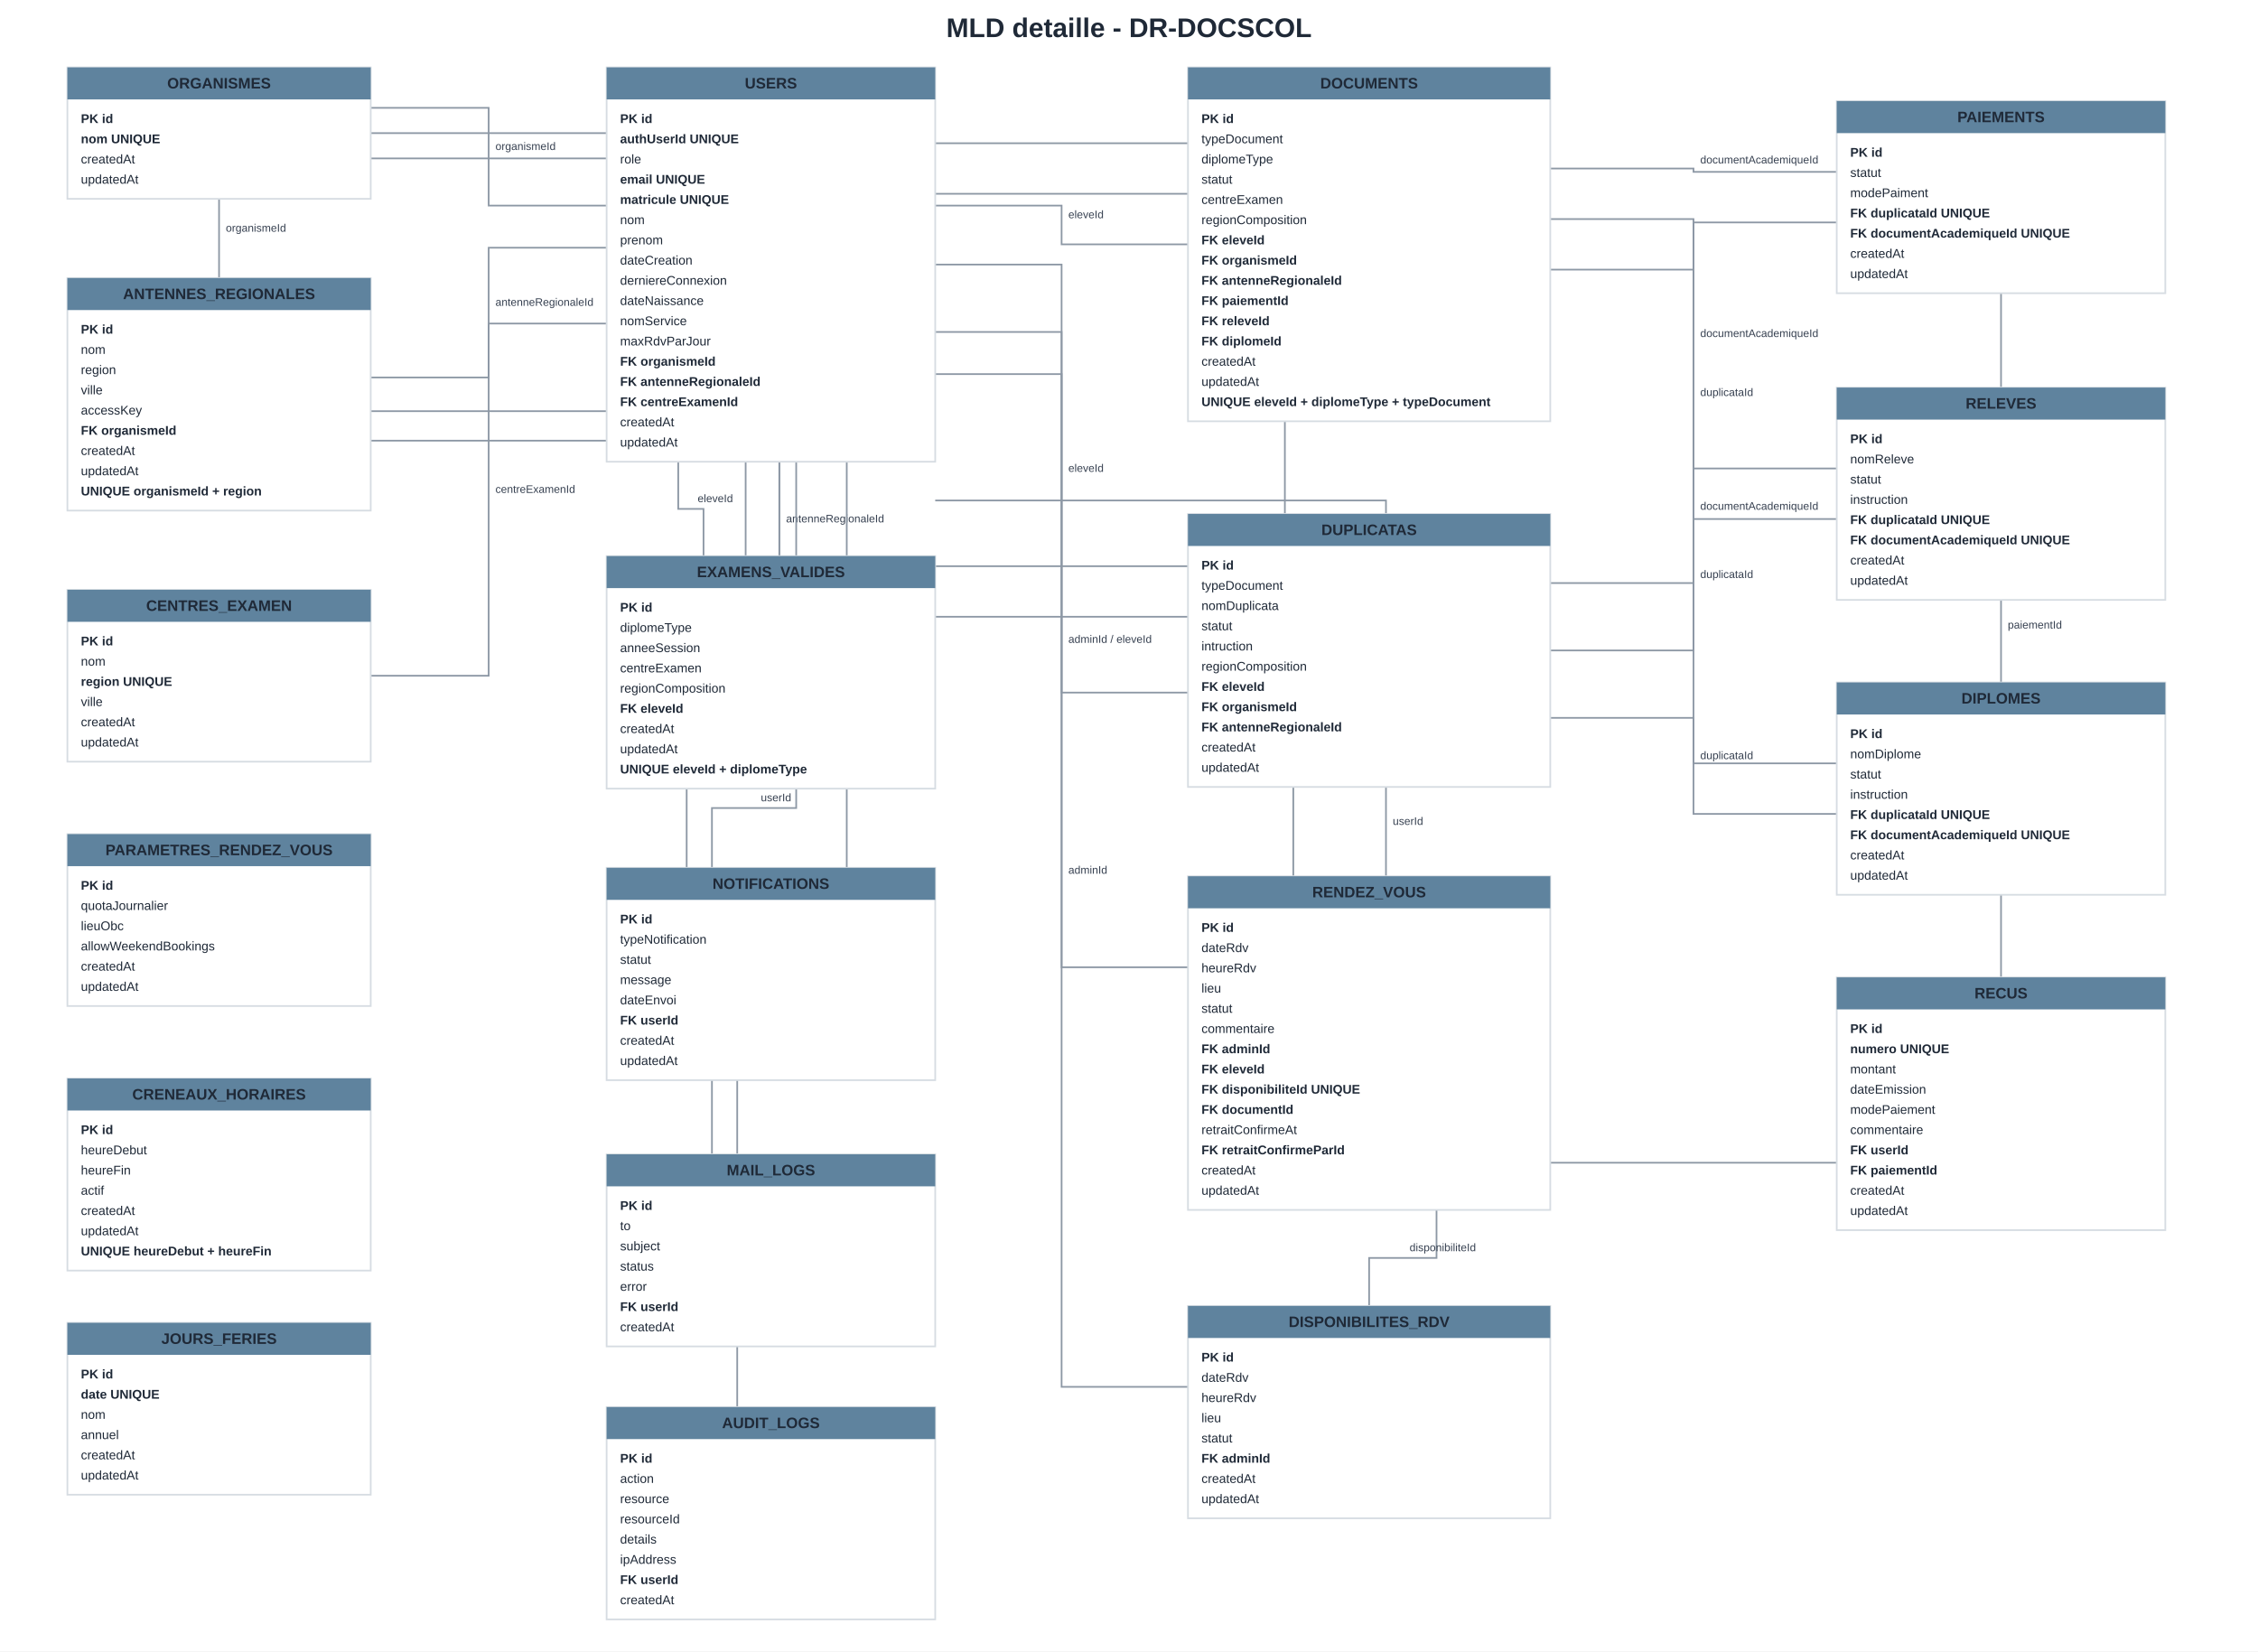
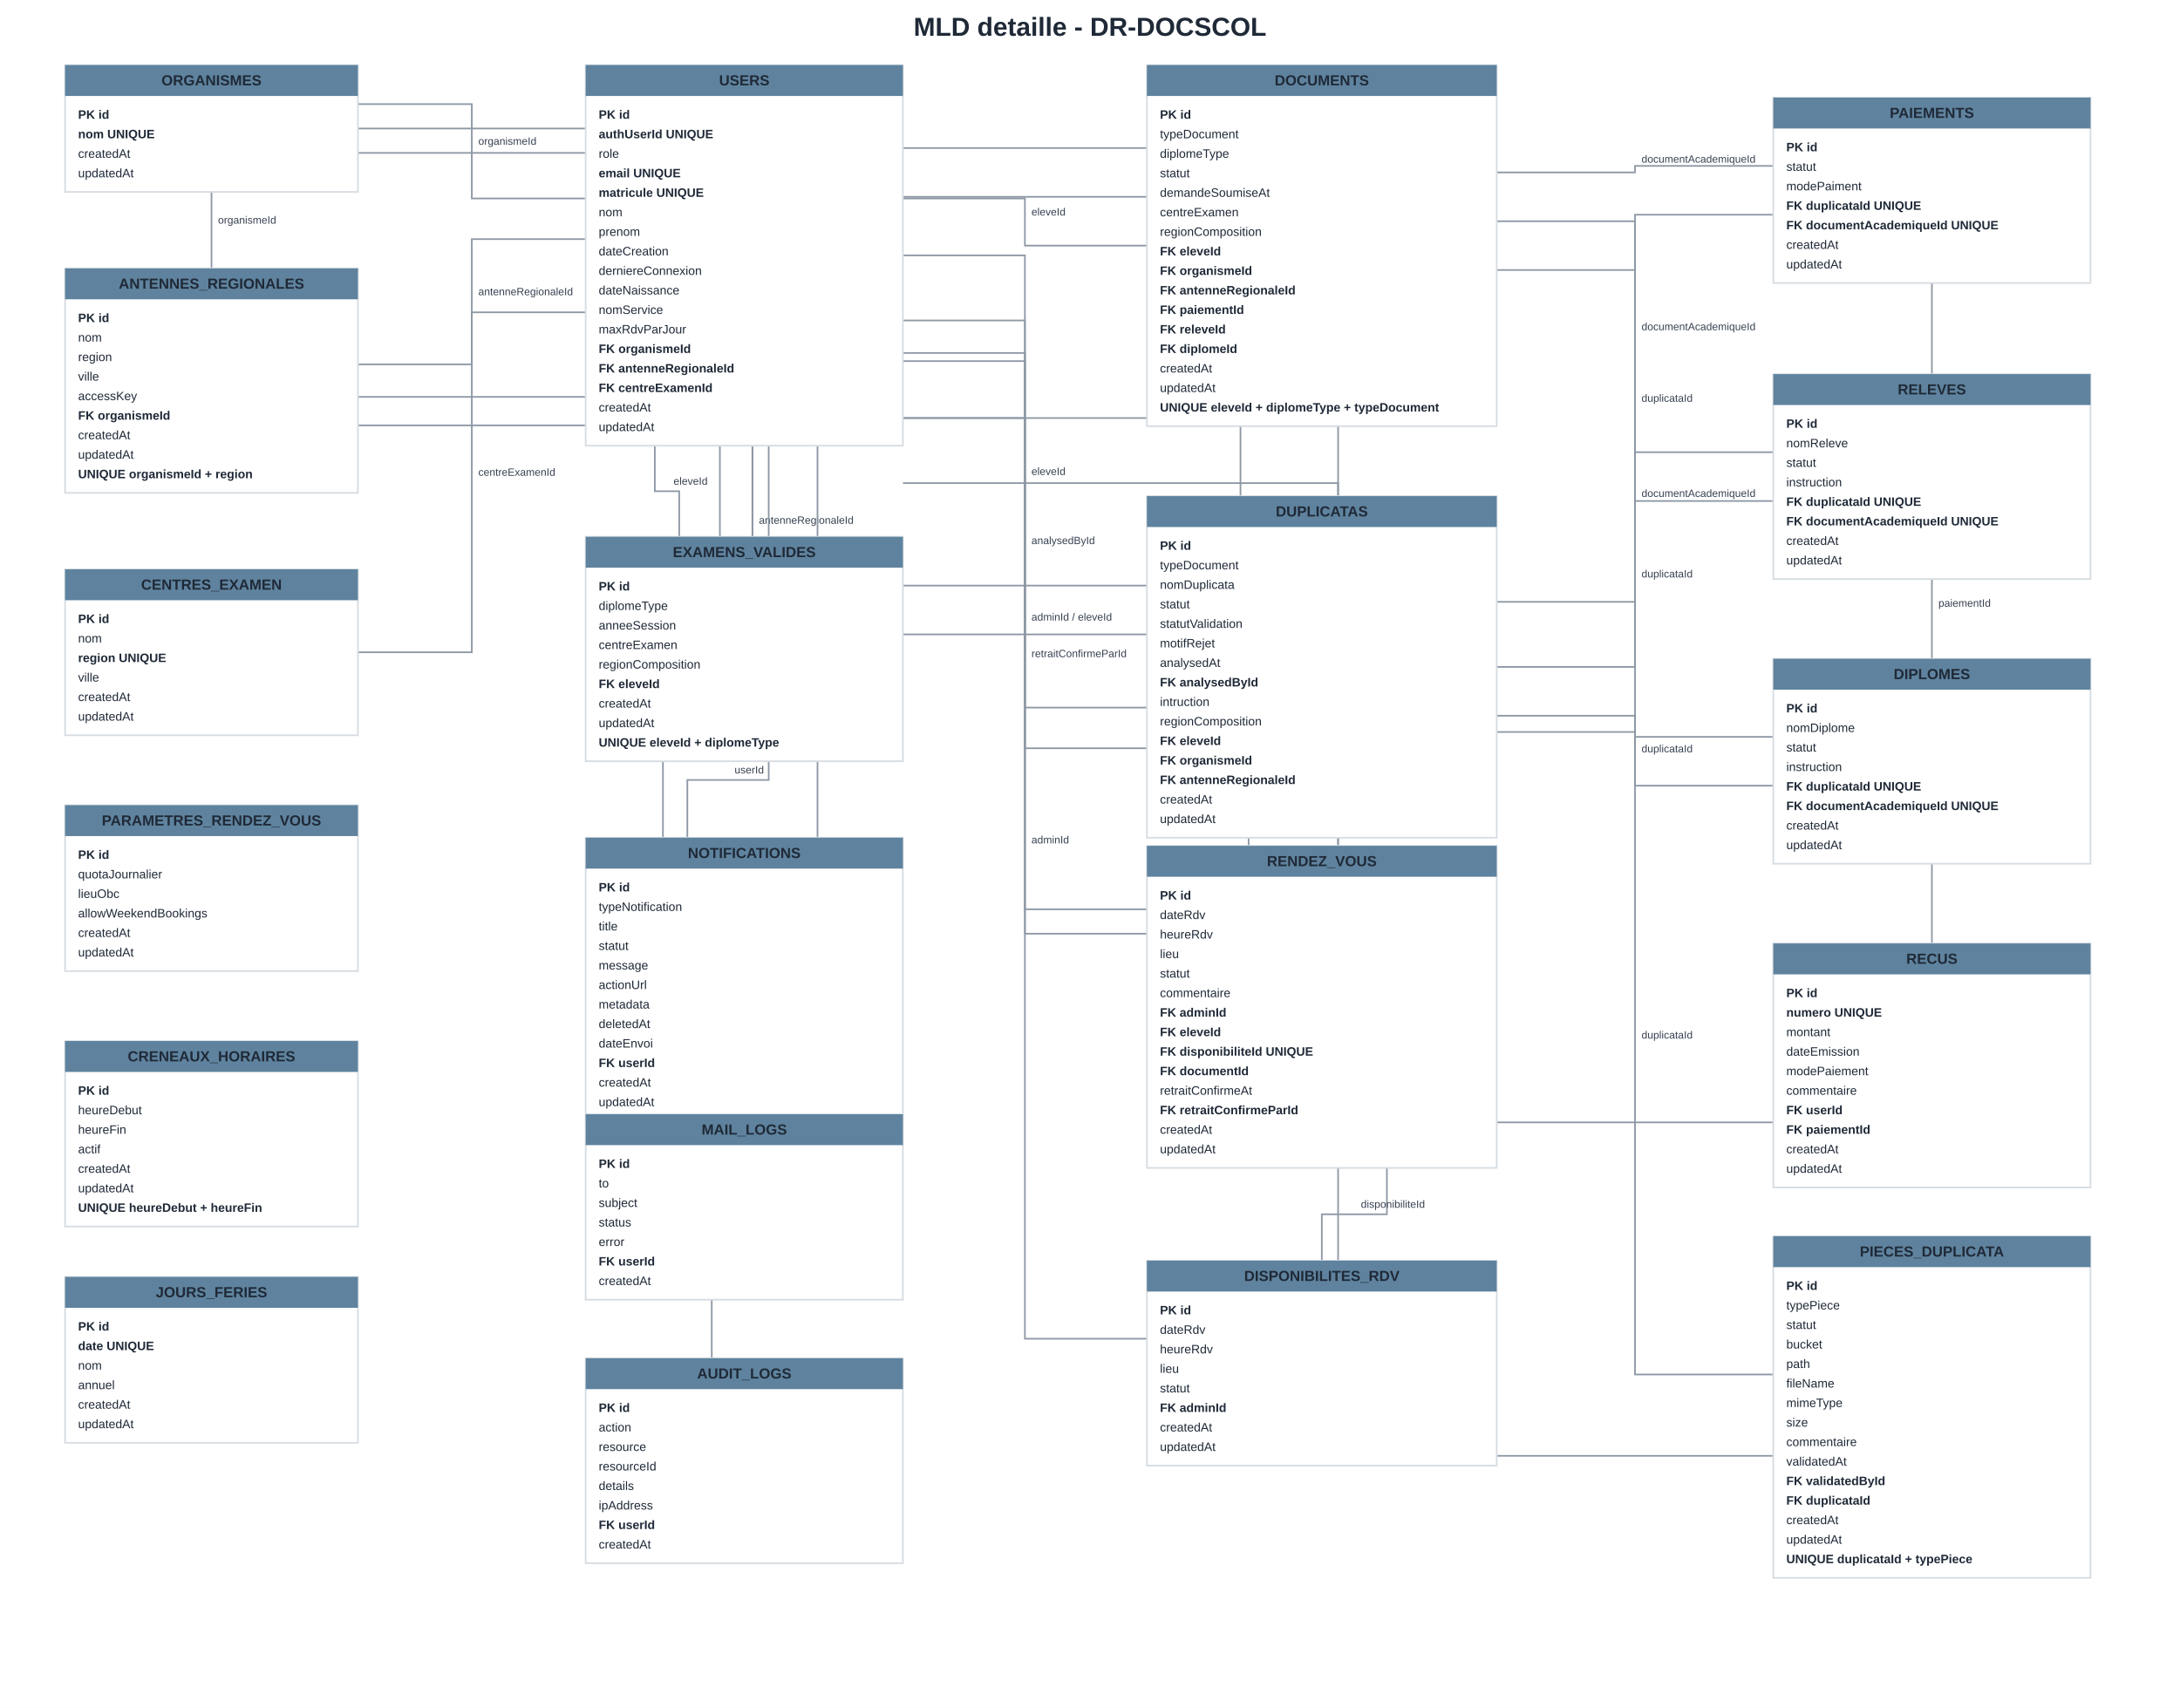
- <svg xmlns="http://www.w3.org/2000/svg" width="2680" height="1960" viewBox="0 0 2680 1960">
+ <svg xmlns="http://www.w3.org/2000/svg" width="2680" height="2100" viewBox="0 0 2680 2100">
  <defs>
    <style>
      .canvas { fill: #fff; }
      .table,.entity { fill: #fff; stroke: #d6dce2; stroke-width: 2; }
      .header { fill: #5f839e; }
      .line { stroke: #8d98a5; stroke-width: 2; fill: none; }
      .assoc { fill: #5f839e; stroke: #d6dce2; stroke-width: 2; }
      .title { fill: #1f2937; font: 700 18px Arial, sans-serif; text-anchor: middle; }
      .field { fill: #1f2937; font: 15px Arial, sans-serif; }
      .key { font-weight: 700; }
      .caption { fill: #1f2937; font: 700 32px Arial, sans-serif; text-anchor: middle; }
      .relLabel { fill: #374151; font: 13px Arial, sans-serif; }
      .card { fill: #374151; font: 13px Arial, sans-serif; }
      .assocText { fill: #1f2937; font: 15px Arial, sans-serif; text-anchor: middle; }
    </style>
  </defs>
-   <rect class="canvas" width="2680" height="1960" />
+   <rect class="canvas" width="2680" height="2100" />
  <text class="caption" x="1340" y="44">MLD detaille - DR-DOCSCOL</text>
  <path class="line" d="M260 236 V283 H260 V330" />
  <text class="relLabel" x="268" y="275">organismeId</text>
  <path class="line" d="M440 128 H580 V244 H720" />
  <text class="relLabel" x="588" y="178">organismeId</text>
-   <path class="line" d="M440 158 H925 V170 H1410" />
-   <text class="relLabel" x="933" y="156">organismeId</text>
-   <path class="line" d="M440 188 H925 V672 H1410" />
-   <text class="relLabel" x="933" y="422">organismeId</text>
+   <path class="line" d="M440 158 H925 V182 H1410" />
+   <text class="relLabel" x="933" y="162">organismeId</text>
+   <path class="line" d="M440 188 H925 V720 H1410" />
+   <text class="relLabel" x="933" y="446">organismeId</text>
  <path class="line" d="M440 448 H580 V294 H720" />
  <text class="relLabel" x="588" y="363">antenneRegionaleId</text>
-   <path class="line" d="M440 488 H925 V230 H1410" />
-   <text class="relLabel" x="933" y="351">antenneRegionaleId</text>
-   <path class="line" d="M440 523 H925 V732 H1410" />
-   <text class="relLabel" x="933" y="620">antenneRegionaleId</text>
+   <path class="line" d="M440 488 H925 V242 H1410" />
+   <text class="relLabel" x="933" y="357">antenneRegionaleId</text>
+   <path class="line" d="M440 523 H925 V780 H1410" />
+   <text class="relLabel" x="933" y="644">antenneRegionaleId</text>
  <path class="line" d="M440 802 H580 V384 H720" />
  <text class="relLabel" x="588" y="585">centreExamenId</text>
  <path class="line" d="M805 548 V604 H835 V660" />
  <text class="relLabel" x="828" y="596">eleveId</text>
-   <path class="line" d="M1110 244 H1260 V290 H1410" />
-   <text class="relLabel" x="1268" y="259">eleveId</text>
-   <path class="line" d="M1110 314 H1260 V822 H1410" />
-   <text class="relLabel" x="1268" y="560">eleveId</text>
+   <path class="line" d="M1110 244 H1260 V302 H1410" />
+   <text class="relLabel" x="1268" y="265">eleveId</text>
+   <path class="line" d="M1110 314 H1260 V870 H1410" />
+   <text class="relLabel" x="1268" y="584">eleveId</text>
  <path class="line" d="M1110 394 H1260 V1148 H1410" />
  <text class="relLabel" x="1268" y="763">adminId / eleveId</text>
  <path class="line" d="M1110 444 H1260 V1646 H1410" />
  <text class="relLabel" x="1268" y="1037">adminId</text>
  <path class="line" d="M885 548 V789 H815 V1030" />
  <text class="relLabel" x="858" y="781">userId</text>
  <path class="line" d="M945 548 V959 H845 V1370" />
  <text class="relLabel" x="903" y="951">userId</text>
  <path class="line" d="M1005 548 V1109 H875 V1670" />
  <text class="relLabel" x="948" y="1101">userId</text>
  <path class="line" d="M1110 594 H1645 V1380 H2180" />
  <text class="relLabel" x="1653" y="979">userId</text>
-   <path class="line" d="M1840 200 H2010 V204 H2180" />
-   <text class="relLabel" x="2018" y="194">documentAcademiqueId</text>
-   <path class="line" d="M1840 260 H2010 V556 H2180" />
-   <text class="relLabel" x="2018" y="400">documentAcademiqueId</text>
-   <path class="line" d="M1840 320 H2010 V906 H2180" />
-   <text class="relLabel" x="2018" y="605">documentAcademiqueId</text>
-   <path class="line" d="M1525 500 V770 H1535 V1040" />
-   <text class="relLabel" x="1538" y="762">documentId</text>
-   <path class="line" d="M1840 692 H2010 V264 H2180" />
-   <text class="relLabel" x="2018" y="470">duplicataId</text>
-   <path class="line" d="M1840 772 H2010 V616 H2180" />
-   <text class="relLabel" x="2018" y="686">duplicataId</text>
-   <path class="line" d="M1840 852 H2010 V966 H2180" />
-   <text class="relLabel" x="2018" y="901">duplicataId</text>
+   <path class="line" d="M1840 212 H2010 V204 H2180" />
+   <text class="relLabel" x="2018" y="200">documentAcademiqueId</text>
+   <path class="line" d="M1840 272 H2010 V556 H2180" />
+   <text class="relLabel" x="2018" y="406">documentAcademiqueId</text>
+   <path class="line" d="M1840 332 H2010 V906 H2180" />
+   <text class="relLabel" x="2018" y="611">documentAcademiqueId</text>
+   <path class="line" d="M1525 524 V782 H1535 V1040" />
+   <text class="relLabel" x="1538" y="774">documentId</text>
+   <path class="line" d="M1840 740 H2010 V264 H2180" />
+   <text class="relLabel" x="2018" y="494">duplicataId</text>
+   <path class="line" d="M1840 820 H2010 V616 H2180" />
+   <text class="relLabel" x="2018" y="710">duplicataId</text>
+   <path class="line" d="M1840 900 H2010 V966 H2180" />
+   <text class="relLabel" x="2018" y="925">duplicataId</text>
  <path class="line" d="M2375 348 V754 H2375 V1160" />
  <text class="relLabel" x="2383" y="746">paiementId</text>
  <path class="line" d="M1705 1436 V1493 H1625 V1550" />
  <text class="relLabel" x="1673" y="1485">disponibiliteId</text>
+   <path class="line" d="M1840 880 H2010 V1690 H2180" />
+   <text class="relLabel" x="2018" y="1277">duplicataId</text>
+   <path class="line" d="M1110 514 H1645 V1790 H2180" />
+   <text class="relLabel" x="1653" y="1144">validatedById</text>
+   <path class="line" d="M1110 434 H1260 V920 H1410" />
+   <text class="relLabel" x="1268" y="669">analysedById</text>
+   <path class="line" d="M1110 514 H1260 V1118 H1410" />
+   <text class="relLabel" x="1268" y="808">retraitConfirmeParId</text>
  <g id="ORGANISMES" transform="translate(80 80)">
    <rect class="table" width="360" height="156" />
    <rect class="header" width="360" height="38" />
    <text class="title" x="180" y="25">ORGANISMES</text>
    <text class="field key" x="16" y="66">PK id</text>
    <text class="field key" x="16" y="90">nom UNIQUE</text>
    <text class="field" x="16" y="114">createdAt</text>
    <text class="field" x="16" y="138">updatedAt</text>
  </g>
  <g id="ANTENNES_REGIONALES" transform="translate(80 330)">
    <rect class="table" width="360" height="276" />
    <rect class="header" width="360" height="38" />
    <text class="title" x="180" y="25">ANTENNES_REGIONALES</text>
    <text class="field key" x="16" y="66">PK id</text>
    <text class="field" x="16" y="90">nom</text>
    <text class="field" x="16" y="114">region</text>
    <text class="field" x="16" y="138">ville</text>
    <text class="field" x="16" y="162">accessKey</text>
    <text class="field key" x="16" y="186">FK organismeId</text>
    <text class="field" x="16" y="210">createdAt</text>
    <text class="field" x="16" y="234">updatedAt</text>
    <text class="field key" x="16" y="258">UNIQUE organismeId + region</text>
  </g>
  <g id="CENTRES_EXAMEN" transform="translate(80 700)">
    <rect class="table" width="360" height="204" />
    <rect class="header" width="360" height="38" />
    <text class="title" x="180" y="25">CENTRES_EXAMEN</text>
    <text class="field key" x="16" y="66">PK id</text>
    <text class="field" x="16" y="90">nom</text>
    <text class="field key" x="16" y="114">region UNIQUE</text>
    <text class="field" x="16" y="138">ville</text>
    <text class="field" x="16" y="162">createdAt</text>
    <text class="field" x="16" y="186">updatedAt</text>
  </g>
  <g id="PARAMETRES_RENDEZ_VOUS" transform="translate(80 990)">
    <rect class="table" width="360" height="204" />
    <rect class="header" width="360" height="38" />
    <text class="title" x="180" y="25">PARAMETRES_RENDEZ_VOUS</text>
    <text class="field key" x="16" y="66">PK id</text>
    <text class="field" x="16" y="90">quotaJournalier</text>
    <text class="field" x="16" y="114">lieuObc</text>
    <text class="field" x="16" y="138">allowWeekendBookings</text>
    <text class="field" x="16" y="162">createdAt</text>
    <text class="field" x="16" y="186">updatedAt</text>
  </g>
  <g id="CRENEAUX_HORAIRES" transform="translate(80 1280)">
    <rect class="table" width="360" height="228" />
    <rect class="header" width="360" height="38" />
    <text class="title" x="180" y="25">CRENEAUX_HORAIRES</text>
    <text class="field key" x="16" y="66">PK id</text>
    <text class="field" x="16" y="90">heureDebut</text>
    <text class="field" x="16" y="114">heureFin</text>
    <text class="field" x="16" y="138">actif</text>
    <text class="field" x="16" y="162">createdAt</text>
    <text class="field" x="16" y="186">updatedAt</text>
    <text class="field key" x="16" y="210">UNIQUE heureDebut + heureFin</text>
  </g>
  <g id="JOURS_FERIES" transform="translate(80 1570)">
    <rect class="table" width="360" height="204" />
    <rect class="header" width="360" height="38" />
    <text class="title" x="180" y="25">JOURS_FERIES</text>
    <text class="field key" x="16" y="66">PK id</text>
    <text class="field key" x="16" y="90">date UNIQUE</text>
    <text class="field" x="16" y="114">nom</text>
    <text class="field" x="16" y="138">annuel</text>
    <text class="field" x="16" y="162">createdAt</text>
    <text class="field" x="16" y="186">updatedAt</text>
  </g>
  <g id="USERS" transform="translate(720 80)">
    <rect class="table" width="390" height="468" />
    <rect class="header" width="390" height="38" />
    <text class="title" x="195" y="25">USERS</text>
    <text class="field key" x="16" y="66">PK id</text>
    <text class="field key" x="16" y="90">authUserId UNIQUE</text>
    <text class="field" x="16" y="114">role</text>
    <text class="field key" x="16" y="138">email UNIQUE</text>
    <text class="field key" x="16" y="162">matricule UNIQUE</text>
    <text class="field" x="16" y="186">nom</text>
    <text class="field" x="16" y="210">prenom</text>
    <text class="field" x="16" y="234">dateCreation</text>
    <text class="field" x="16" y="258">derniereConnexion</text>
    <text class="field" x="16" y="282">dateNaissance</text>
    <text class="field" x="16" y="306">nomService</text>
    <text class="field" x="16" y="330">maxRdvParJour</text>
    <text class="field key" x="16" y="354">FK organismeId</text>
    <text class="field key" x="16" y="378">FK antenneRegionaleId</text>
    <text class="field key" x="16" y="402">FK centreExamenId</text>
    <text class="field" x="16" y="426">createdAt</text>
    <text class="field" x="16" y="450">updatedAt</text>
  </g>
  <g id="EXAMENS_VALIDES" transform="translate(720 660)">
    <rect class="table" width="390" height="276" />
    <rect class="header" width="390" height="38" />
    <text class="title" x="195" y="25">EXAMENS_VALIDES</text>
    <text class="field key" x="16" y="66">PK id</text>
    <text class="field" x="16" y="90">diplomeType</text>
    <text class="field" x="16" y="114">anneeSession</text>
    <text class="field" x="16" y="138">centreExamen</text>
    <text class="field" x="16" y="162">regionComposition</text>
    <text class="field key" x="16" y="186">FK eleveId</text>
    <text class="field" x="16" y="210">createdAt</text>
    <text class="field" x="16" y="234">updatedAt</text>
    <text class="field key" x="16" y="258">UNIQUE eleveId + diplomeType</text>
  </g>
  <g id="NOTIFICATIONS" transform="translate(720 1030)">
-     <rect class="table" width="390" height="252" />
+     <rect class="table" width="390" height="348" />
    <rect class="header" width="390" height="38" />
    <text class="title" x="195" y="25">NOTIFICATIONS</text>
    <text class="field key" x="16" y="66">PK id</text>
    <text class="field" x="16" y="90">typeNotification</text>
-     <text class="field" x="16" y="114">statut</text>
-     <text class="field" x="16" y="138">message</text>
-     <text class="field" x="16" y="162">dateEnvoi</text>
-     <text class="field key" x="16" y="186">FK userId</text>
-     <text class="field" x="16" y="210">createdAt</text>
-     <text class="field" x="16" y="234">updatedAt</text>
+     <text class="field" x="16" y="114">title</text>
+     <text class="field" x="16" y="138">statut</text>
+     <text class="field" x="16" y="162">message</text>
+     <text class="field" x="16" y="186">actionUrl</text>
+     <text class="field" x="16" y="210">metadata</text>
+     <text class="field" x="16" y="234">deletedAt</text>
+     <text class="field" x="16" y="258">dateEnvoi</text>
+     <text class="field key" x="16" y="282">FK userId</text>
+     <text class="field" x="16" y="306">createdAt</text>
+     <text class="field" x="16" y="330">updatedAt</text>
  </g>
  <g id="MAIL_LOGS" transform="translate(720 1370)">
    <rect class="table" width="390" height="228" />
    <rect class="header" width="390" height="38" />
    <text class="title" x="195" y="25">MAIL_LOGS</text>
    <text class="field key" x="16" y="66">PK id</text>
    <text class="field" x="16" y="90">to</text>
    <text class="field" x="16" y="114">subject</text>
    <text class="field" x="16" y="138">status</text>
    <text class="field" x="16" y="162">error</text>
    <text class="field key" x="16" y="186">FK userId</text>
    <text class="field" x="16" y="210">createdAt</text>
  </g>
  <g id="AUDIT_LOGS" transform="translate(720 1670)">
    <rect class="table" width="390" height="252" />
    <rect class="header" width="390" height="38" />
    <text class="title" x="195" y="25">AUDIT_LOGS</text>
    <text class="field key" x="16" y="66">PK id</text>
    <text class="field" x="16" y="90">action</text>
    <text class="field" x="16" y="114">resource</text>
    <text class="field" x="16" y="138">resourceId</text>
    <text class="field" x="16" y="162">details</text>
    <text class="field" x="16" y="186">ipAddress</text>
    <text class="field key" x="16" y="210">FK userId</text>
    <text class="field" x="16" y="234">createdAt</text>
  </g>
  <g id="DOCUMENTS" transform="translate(1410 80)">
-     <rect class="table" width="430" height="420" />
+     <rect class="table" width="430" height="444" />
    <rect class="header" width="430" height="38" />
    <text class="title" x="215" y="25">DOCUMENTS</text>
    <text class="field key" x="16" y="66">PK id</text>
    <text class="field" x="16" y="90">typeDocument</text>
    <text class="field" x="16" y="114">diplomeType</text>
    <text class="field" x="16" y="138">statut</text>
-     <text class="field" x="16" y="162">centreExamen</text>
-     <text class="field" x="16" y="186">regionComposition</text>
-     <text class="field key" x="16" y="210">FK eleveId</text>
-     <text class="field key" x="16" y="234">FK organismeId</text>
-     <text class="field key" x="16" y="258">FK antenneRegionaleId</text>
-     <text class="field key" x="16" y="282">FK paiementId</text>
-     <text class="field key" x="16" y="306">FK releveId</text>
-     <text class="field key" x="16" y="330">FK diplomeId</text>
-     <text class="field" x="16" y="354">createdAt</text>
-     <text class="field" x="16" y="378">updatedAt</text>
-     <text class="field key" x="16" y="402">UNIQUE eleveId + diplomeType + typeDocument</text>
+     <text class="field" x="16" y="162">demandeSoumiseAt</text>
+     <text class="field" x="16" y="186">centreExamen</text>
+     <text class="field" x="16" y="210">regionComposition</text>
+     <text class="field key" x="16" y="234">FK eleveId</text>
+     <text class="field key" x="16" y="258">FK organismeId</text>
+     <text class="field key" x="16" y="282">FK antenneRegionaleId</text>
+     <text class="field key" x="16" y="306">FK paiementId</text>
+     <text class="field key" x="16" y="330">FK releveId</text>
+     <text class="field key" x="16" y="354">FK diplomeId</text>
+     <text class="field" x="16" y="378">createdAt</text>
+     <text class="field" x="16" y="402">updatedAt</text>
+     <text class="field key" x="16" y="426">UNIQUE eleveId + diplomeType + typeDocument</text>
  </g>
  <g id="DUPLICATAS" transform="translate(1410 610)">
-     <rect class="table" width="430" height="324" />
+     <rect class="table" width="430" height="420" />
    <rect class="header" width="430" height="38" />
    <text class="title" x="215" y="25">DUPLICATAS</text>
    <text class="field key" x="16" y="66">PK id</text>
    <text class="field" x="16" y="90">typeDocument</text>
    <text class="field" x="16" y="114">nomDuplicata</text>
    <text class="field" x="16" y="138">statut</text>
-     <text class="field" x="16" y="162">intruction</text>
-     <text class="field" x="16" y="186">regionComposition</text>
-     <text class="field key" x="16" y="210">FK eleveId</text>
-     <text class="field key" x="16" y="234">FK organismeId</text>
-     <text class="field key" x="16" y="258">FK antenneRegionaleId</text>
-     <text class="field" x="16" y="282">createdAt</text>
-     <text class="field" x="16" y="306">updatedAt</text>
+     <text class="field" x="16" y="162">statutValidation</text>
+     <text class="field" x="16" y="186">motifRejet</text>
+     <text class="field" x="16" y="210">analysedAt</text>
+     <text class="field key" x="16" y="234">FK analysedById</text>
+     <text class="field" x="16" y="258">intruction</text>
+     <text class="field" x="16" y="282">regionComposition</text>
+     <text class="field key" x="16" y="306">FK eleveId</text>
+     <text class="field key" x="16" y="330">FK organismeId</text>
+     <text class="field key" x="16" y="354">FK antenneRegionaleId</text>
+     <text class="field" x="16" y="378">createdAt</text>
+     <text class="field" x="16" y="402">updatedAt</text>
  </g>
  <g id="RENDEZ_VOUS" transform="translate(1410 1040)">
    <rect class="table" width="430" height="396" />
    <rect class="header" width="430" height="38" />
    <text class="title" x="215" y="25">RENDEZ_VOUS</text>
    <text class="field key" x="16" y="66">PK id</text>
    <text class="field" x="16" y="90">dateRdv</text>
    <text class="field" x="16" y="114">heureRdv</text>
    <text class="field" x="16" y="138">lieu</text>
    <text class="field" x="16" y="162">statut</text>
    <text class="field" x="16" y="186">commentaire</text>
    <text class="field key" x="16" y="210">FK adminId</text>
    <text class="field key" x="16" y="234">FK eleveId</text>
    <text class="field key" x="16" y="258">FK disponibiliteId UNIQUE</text>
    <text class="field key" x="16" y="282">FK documentId</text>
    <text class="field" x="16" y="306">retraitConfirmeAt</text>
    <text class="field key" x="16" y="330">FK retraitConfirmeParId</text>
    <text class="field" x="16" y="354">createdAt</text>
    <text class="field" x="16" y="378">updatedAt</text>
  </g>
  <g id="DISPONIBILITES_RDV" transform="translate(1410 1550)">
    <rect class="table" width="430" height="252" />
    <rect class="header" width="430" height="38" />
    <text class="title" x="215" y="25">DISPONIBILITES_RDV</text>
    <text class="field key" x="16" y="66">PK id</text>
    <text class="field" x="16" y="90">dateRdv</text>
    <text class="field" x="16" y="114">heureRdv</text>
    <text class="field" x="16" y="138">lieu</text>
    <text class="field" x="16" y="162">statut</text>
    <text class="field key" x="16" y="186">FK adminId</text>
    <text class="field" x="16" y="210">createdAt</text>
    <text class="field" x="16" y="234">updatedAt</text>
  </g>
  <g id="PAIEMENTS" transform="translate(2180 120)">
    <rect class="table" width="390" height="228" />
    <rect class="header" width="390" height="38" />
    <text class="title" x="195" y="25">PAIEMENTS</text>
    <text class="field key" x="16" y="66">PK id</text>
    <text class="field" x="16" y="90">statut</text>
    <text class="field" x="16" y="114">modePaiment</text>
    <text class="field key" x="16" y="138">FK duplicataId UNIQUE</text>
    <text class="field key" x="16" y="162">FK documentAcademiqueId UNIQUE</text>
    <text class="field" x="16" y="186">createdAt</text>
    <text class="field" x="16" y="210">updatedAt</text>
  </g>
  <g id="RELEVES" transform="translate(2180 460)">
    <rect class="table" width="390" height="252" />
    <rect class="header" width="390" height="38" />
    <text class="title" x="195" y="25">RELEVES</text>
    <text class="field key" x="16" y="66">PK id</text>
    <text class="field" x="16" y="90">nomReleve</text>
    <text class="field" x="16" y="114">statut</text>
    <text class="field" x="16" y="138">instruction</text>
    <text class="field key" x="16" y="162">FK duplicataId UNIQUE</text>
    <text class="field key" x="16" y="186">FK documentAcademiqueId UNIQUE</text>
    <text class="field" x="16" y="210">createdAt</text>
    <text class="field" x="16" y="234">updatedAt</text>
  </g>
  <g id="DIPLOMES" transform="translate(2180 810)">
    <rect class="table" width="390" height="252" />
    <rect class="header" width="390" height="38" />
    <text class="title" x="195" y="25">DIPLOMES</text>
    <text class="field key" x="16" y="66">PK id</text>
    <text class="field" x="16" y="90">nomDiplome</text>
    <text class="field" x="16" y="114">statut</text>
    <text class="field" x="16" y="138">instruction</text>
    <text class="field key" x="16" y="162">FK duplicataId UNIQUE</text>
    <text class="field key" x="16" y="186">FK documentAcademiqueId UNIQUE</text>
    <text class="field" x="16" y="210">createdAt</text>
    <text class="field" x="16" y="234">updatedAt</text>
  </g>
  <g id="RECUS" transform="translate(2180 1160)">
    <rect class="table" width="390" height="300" />
    <rect class="header" width="390" height="38" />
    <text class="title" x="195" y="25">RECUS</text>
    <text class="field key" x="16" y="66">PK id</text>
    <text class="field key" x="16" y="90">numero UNIQUE</text>
    <text class="field" x="16" y="114">montant</text>
    <text class="field" x="16" y="138">dateEmission</text>
    <text class="field" x="16" y="162">modePaiement</text>
    <text class="field" x="16" y="186">commentaire</text>
    <text class="field key" x="16" y="210">FK userId</text>
    <text class="field key" x="16" y="234">FK paiementId</text>
    <text class="field" x="16" y="258">createdAt</text>
    <text class="field" x="16" y="282">updatedAt</text>
  </g>
+   <g id="PIECES_DUPLICATA" transform="translate(2180 1520)">
+     <rect class="table" width="390" height="420" />
+     <rect class="header" width="390" height="38" />
+     <text class="title" x="195" y="25">PIECES_DUPLICATA</text>
+     <text class="field key" x="16" y="66">PK id</text>
+     <text class="field" x="16" y="90">typePiece</text>
+     <text class="field" x="16" y="114">statut</text>
+     <text class="field" x="16" y="138">bucket</text>
+     <text class="field" x="16" y="162">path</text>
+     <text class="field" x="16" y="186">fileName</text>
+     <text class="field" x="16" y="210">mimeType</text>
+     <text class="field" x="16" y="234">size</text>
+     <text class="field" x="16" y="258">commentaire</text>
+     <text class="field" x="16" y="282">validatedAt</text>
+     <text class="field key" x="16" y="306">FK validatedById</text>
+     <text class="field key" x="16" y="330">FK duplicataId</text>
+     <text class="field" x="16" y="354">createdAt</text>
+     <text class="field" x="16" y="378">updatedAt</text>
+     <text class="field key" x="16" y="402">UNIQUE duplicataId + typePiece</text>
+   </g>
</svg>
